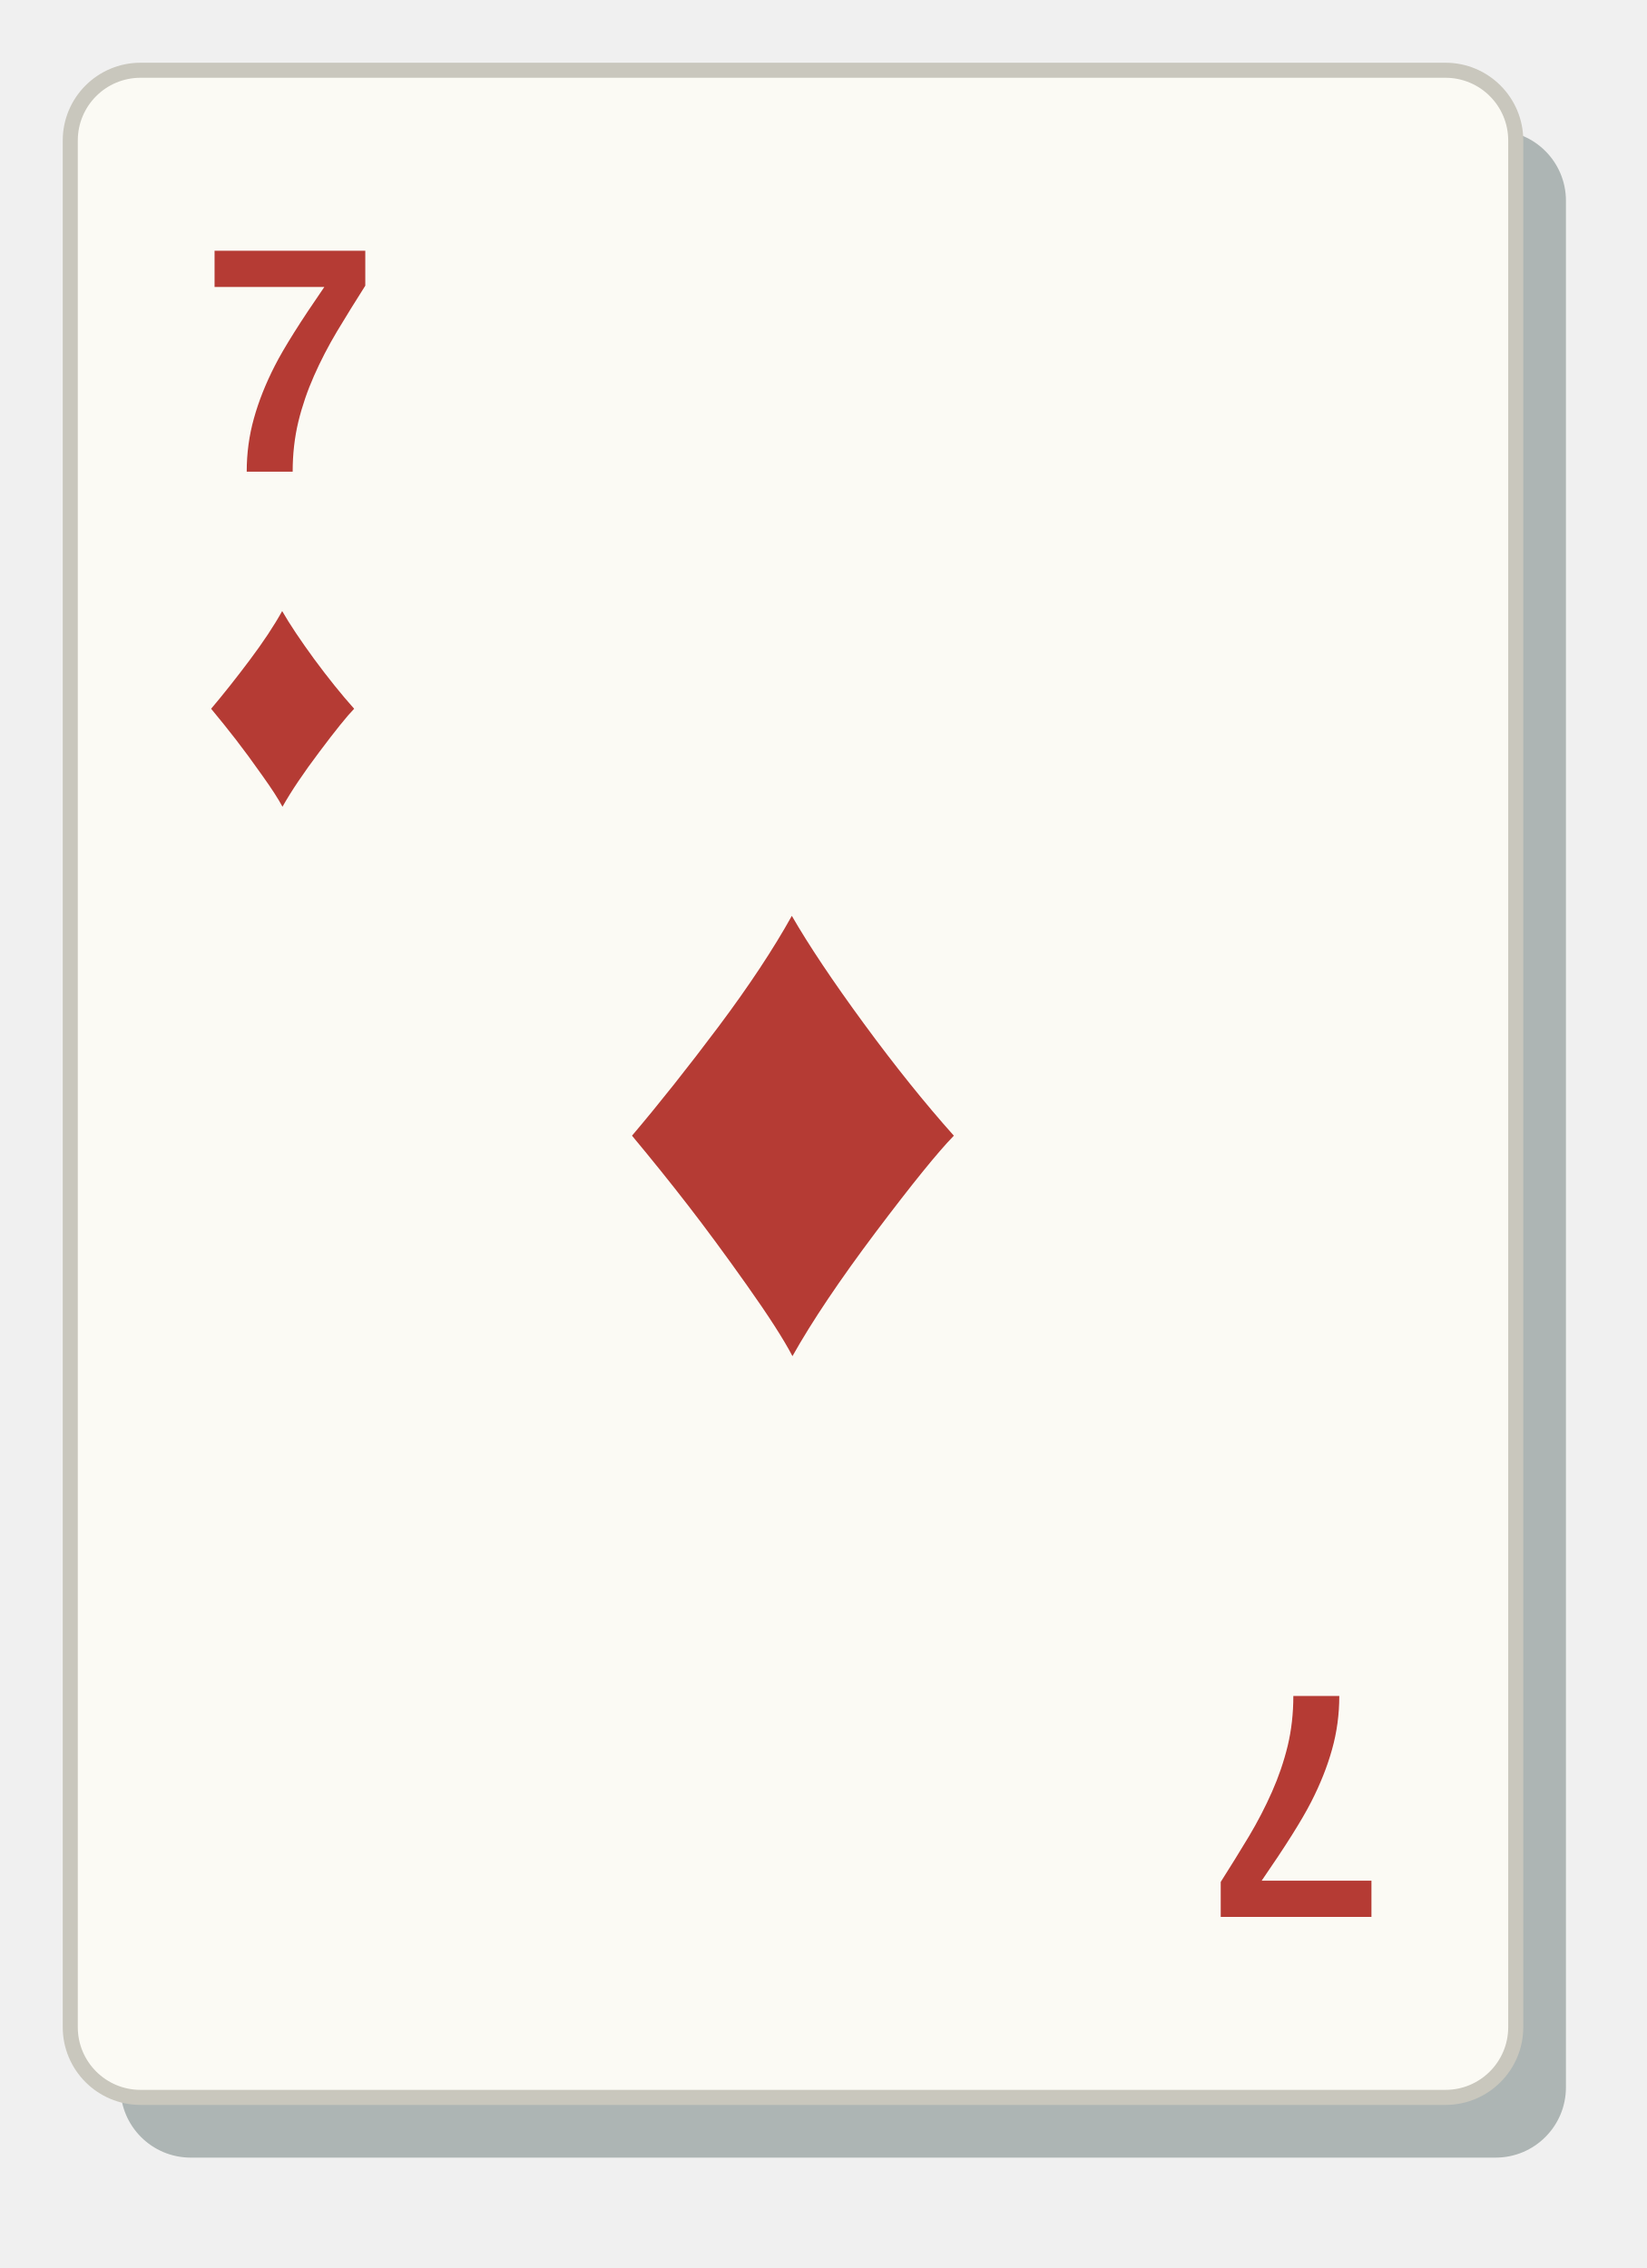
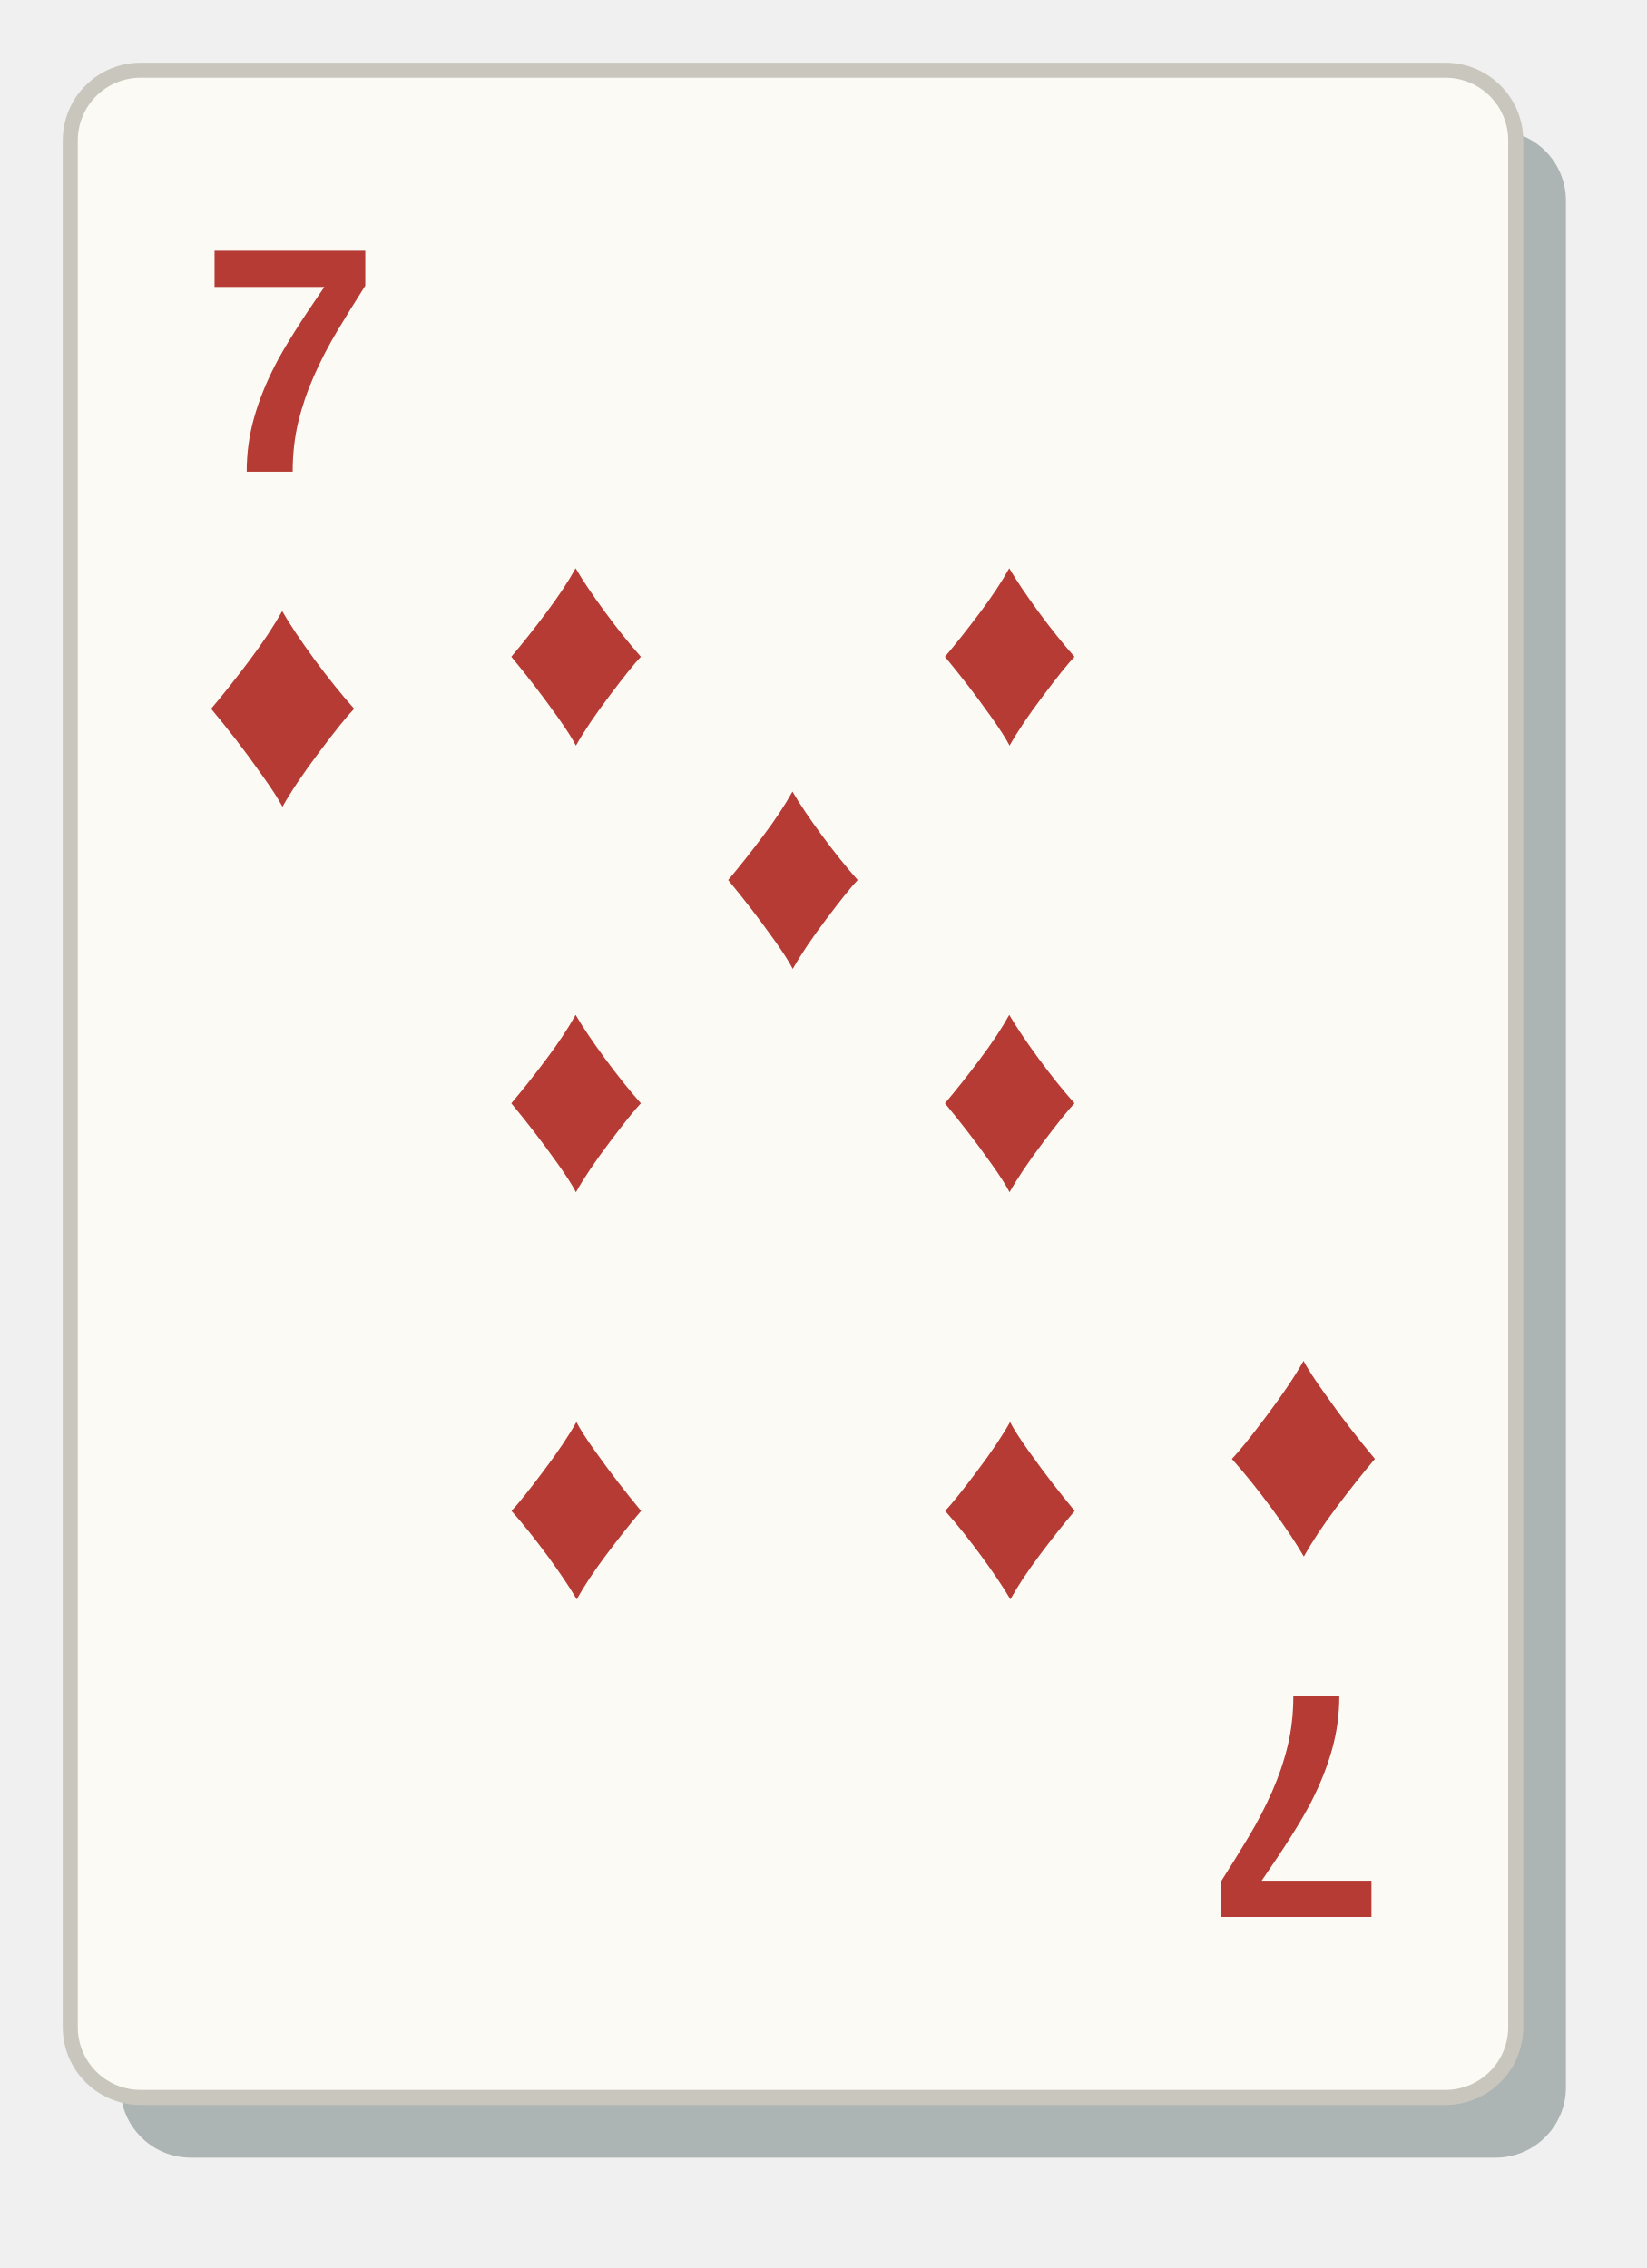
<svg xmlns="http://www.w3.org/2000/svg" width="164" height="226" viewBox="0 0 164 226" role="img">
  <defs>
    <pattern id="back" width="12" height="12" patternUnits="userSpaceOnUse">
      <path d="M0 6L6 0L12 6L6 12Z" fill="none" stroke="#8fa1c5" stroke-width="1" />
    </pattern>
    <pattern id="felt" width="10" height="10" patternUnits="userSpaceOnUse">
      <path d="M1 2h1M6 7h1" stroke="#ffffff" stroke-opacity=".035" />
    </pattern>
  </defs>
  <rect x="0.00" y="0.00" width="1920.00" height="1080.00" rx="0" fill="none" />
  <g opacity="1">
    <rect x="12.00" y="13.00" width="144.00" height="202.00" rx="7" fill="#001e18" opacity="0.28" />
    <rect x="7.00" y="7.00" width="144.00" height="202.00" rx="7" fill="#fbfaf4" stroke="#c9c7bd" stroke-width="1.5" />
    <text x="20.00" y="47.00" font-family="Liberation Sans" font-size="32" font-weight="700" fill="#b53b34" text-anchor="start" opacity="1" xml:space="preserve">7</text>
    <text x="20.00" y="80.00" font-family="Liberation Sans" font-size="32" font-weight="400" fill="#b53b34" text-anchor="start" opacity="1" xml:space="preserve">♦</text>
-     <text x="79.00" y="134.26" font-family="Liberation Sans" font-size="72" font-weight="400" fill="#b53b34" text-anchor="middle" opacity="1" xml:space="preserve">♦</text>
    <g transform="rotate(180 79.0 108.0)">
      <text x="20.00" y="47.00" font-family="Liberation Sans" font-size="32" font-weight="700" fill="#b53b34" text-anchor="start" opacity="1" xml:space="preserve">7</text>
+       <text x="20.00" y="80.00" font-family="Liberation Sans" font-size="32" font-weight="400" fill="#b53b34" text-anchor="start" opacity="1" xml:space="preserve">♦</text>
    </g>
+     <text x="57.40" y="73.94" font-family="Liberation Sans" font-size="29" font-weight="400" fill="#b53b34" text-anchor="middle" opacity="1" xml:space="preserve">♦</text>
+     <g transform="rotate(180 100.60 152.50)">
+       <text x="100.60" y="162.94" font-family="Liberation Sans" font-size="29" font-weight="400" fill="#b53b34" text-anchor="middle" opacity="1" xml:space="preserve">♦</text>
+     </g>
+     <text x="100.60" y="73.94" font-family="Liberation Sans" font-size="29" font-weight="400" fill="#b53b34" text-anchor="middle" opacity="1" xml:space="preserve">♦</text>
+     <g transform="rotate(180 57.40 152.50)">
+       <text x="57.40" y="162.94" font-family="Liberation Sans" font-size="29" font-weight="400" fill="#b53b34" text-anchor="middle" opacity="1" xml:space="preserve">♦</text>
+     </g>
+     <text x="57.40" y="118.44" font-family="Liberation Sans" font-size="29" font-weight="400" fill="#b53b34" text-anchor="middle" opacity="1" xml:space="preserve">♦</text>
+     <text x="100.60" y="118.44" font-family="Liberation Sans" font-size="29" font-weight="400" fill="#b53b34" text-anchor="middle" opacity="1" xml:space="preserve">♦</text>
+     <text x="79.00" y="96.19" font-family="Liberation Sans" font-size="29" font-weight="400" fill="#b53b34" text-anchor="middle" opacity="1" xml:space="preserve">♦</text>
  </g>
</svg>
